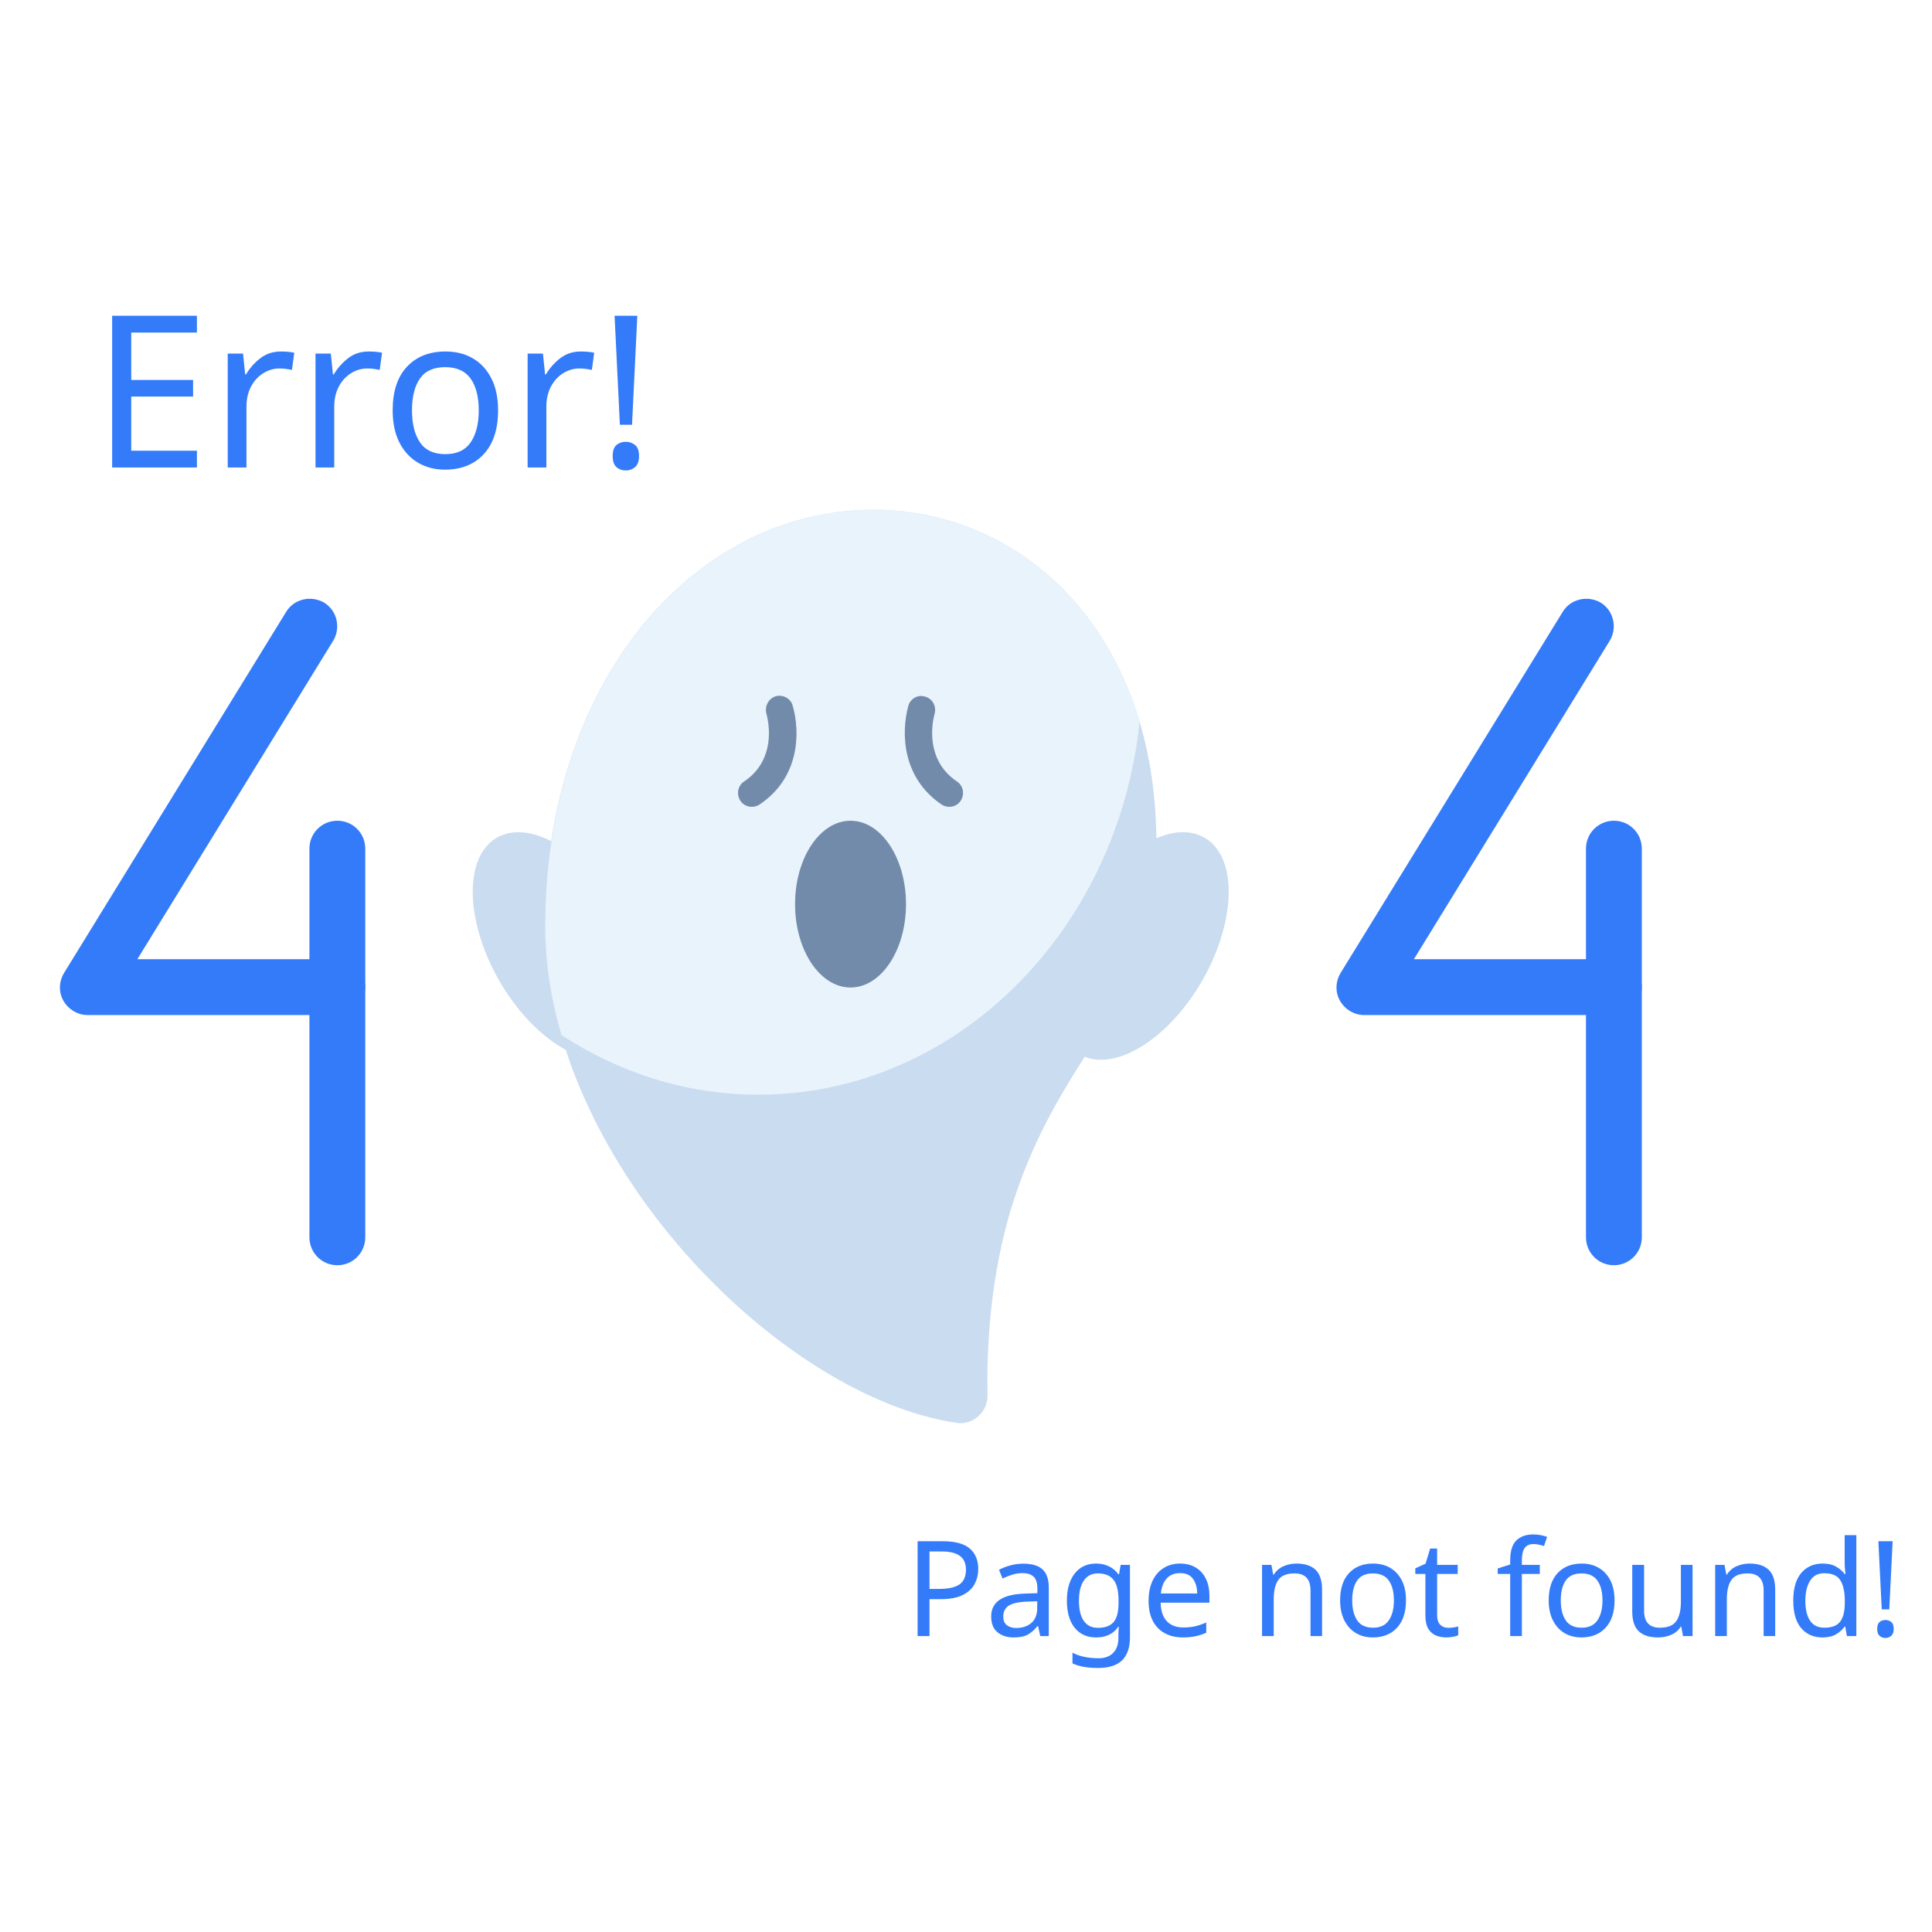
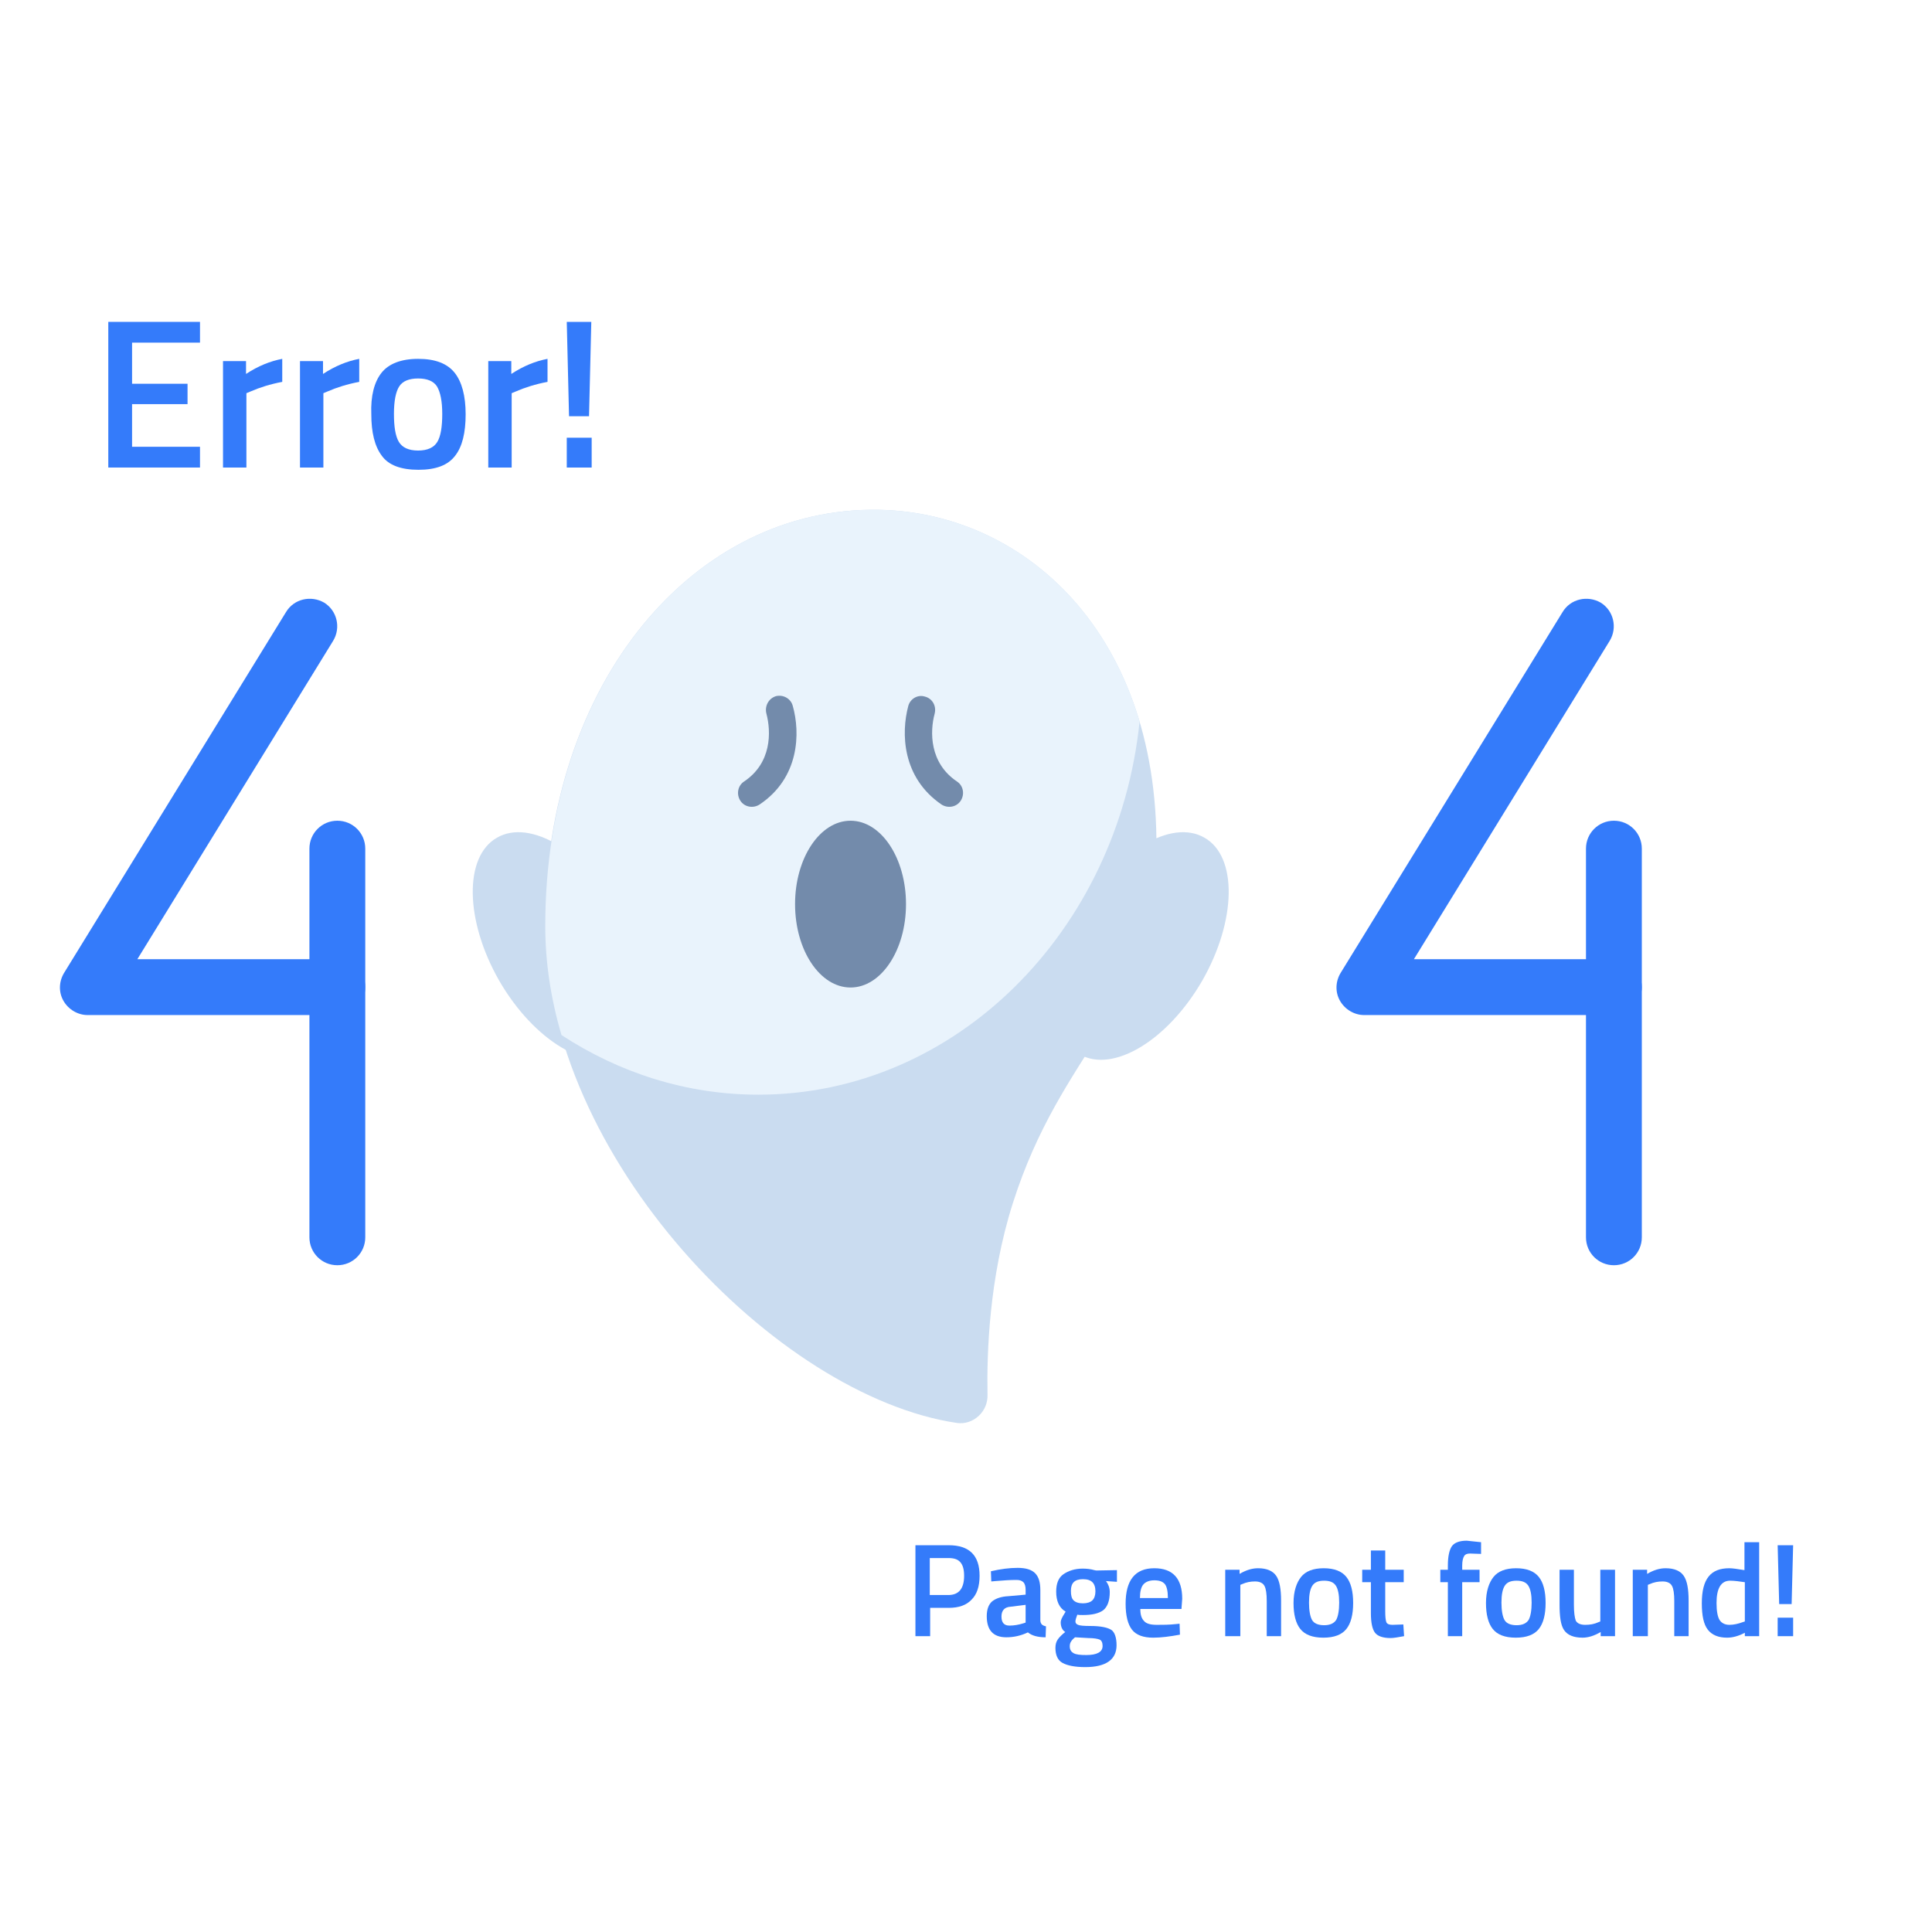
<svg xmlns="http://www.w3.org/2000/svg" version="1.1" id="Layer_1" x="0px" y="0px" viewBox="0 0 512 512" style="enable-background:new 0 0 512 512;" xml:space="preserve">
  <style type="text/css">
	.st0{fill:#347BFA;}
	.st1{fill:#CADCF0;}
	.st2{fill:#E9F3FC;}
	.st3{fill:#738BAB;}
- 	.st4{font-family:'TitilliumWeb-SemiBold';}
- 	.st5{font-size:56.326px;}
- 	.st6{font-size:35.204px;}
+ 	.st4{enable-background:new    ;}
</style>
  <g>
    <g id="Exp-2.-F">
      <g>
        <path class="st0" d="M75.8,162.2L17,257.8c-1.4,2.3-1.5,5.1-0.2,7.4s3.8,3.8,6.4,3.8h66.2c4.1,0,7.4-3.3,7.4-7.4     s-3.3-7.4-7.4-7.4h-53l51.9-84.4c2.1-3.5,1-8-2.4-10.1C82.4,157.7,77.9,158.7,75.8,162.2z" />
        <path class="st0" d="M82,224.9v103c0,4.1,3.3,7.4,7.4,7.4s7.4-3.3,7.4-7.4v-103c0-4.1-3.3-7.4-7.4-7.4S82,220.8,82,224.9z" />
        <path class="st0" d="M414.1,162.2l-58.8,95.6c-1.4,2.3-1.5,5.1-0.2,7.4s3.8,3.8,6.4,3.8h66.2c4.1,0,7.4-3.3,7.4-7.4     s-3.3-7.4-7.4-7.4h-53l51.9-84.4c2.1-3.5,1-8-2.4-10.1C420.7,157.7,416.2,158.7,414.1,162.2L414.1,162.2z" />
        <path class="st0" d="M420.3,224.9v103c0,4.1,3.3,7.4,7.4,7.4s7.4-3.3,7.4-7.4v-103c0-4.1-3.3-7.4-7.4-7.4     S420.3,220.8,420.3,224.9z" />
      </g>
      <path class="st1" d="M131.7,222c8.8-5.1,23.3,3.6,32.5,19.5s9.4,32.8,0.6,37.9c-8.8,5.1-23.3-3.6-32.5-19.5    C123.2,244,122.9,227,131.7,222z" />
      <path class="st1" d="M319.2,222c-8.8-5.1-23.3,3.6-32.5,19.5s-9.4,32.8-0.6,37.9s23.3-3.6,32.5-19.5C327.7,244,328,227,319.2,222z    " />
      <path class="st1" d="M232.8,135.1c39.7,0.7,76.5,34.6,73.5,95.6c-1.8,37.4-25,47.6-37.9,88.2c-6.3,19.8-6.9,39.8-6.7,50.6    c0.1,2.1-0.7,4.2-2.3,5.7c-1.6,1.5-3.7,2.2-5.8,1.9c-47.8-7.1-109.2-70.5-109.2-131.8C144.5,180.5,184.1,134.3,232.8,135.1    L232.8,135.1z" />
      <path class="st2" d="M148.8,274.3c-2.8-9.5-4.3-19.2-4.3-28.9c0-64.9,39.6-111.1,88.3-110.3c30.1,0.5,58.5,20.1,69.2,56.1    c-5.7,55.6-48.8,98.9-101,98.9C181.9,290.1,164.1,284.3,148.8,274.3z" />
      <ellipse class="st3" cx="225.4" cy="239.6" rx="14.7" ry="22.1" />
      <path class="st3" d="M203.1,189.1c1.3,4.9,1.4,13.1-5.9,18c-1.7,1.1-2.1,3.4-1,5.1c1.1,1.7,3.4,2.1,5.1,1    c10.6-7.1,10.8-19,8.8-26.1c-0.5-2-2.6-3.1-4.5-2.6C203.7,185.1,202.6,187.1,203.1,189.1L203.1,189.1z" />
      <path class="st3" d="M240.7,187.1c-1.9,7.1-1.7,18.9,8.8,26.1c1.7,1.1,4,0.7,5.1-1s0.7-4-1-5.1c-7.3-4.9-7.2-13.2-5.9-18    c0.5-2-0.6-4-2.6-4.5C243.2,184,241.2,185.2,240.7,187.1L240.7,187.1z" />
    </g>
  </g>
-   <text transform="matrix(1 0 0 1 24.251 123.897)" class="st0 st4 st5">Error!</text>
-   <text transform="matrix(1 0 0 1 239.749 433.5781)" class="st0 st4 st6">Page not found!</text>
+   <g class="st4">
+     <path class="st0" d="M28.7,123.9V85.3H53v5.5H35v10.9h14.7v5.4H35v11.3H53v5.5H28.7z" />
+     <path class="st0" d="M59.1,123.9V95.7h6.1v3.4c3.2-2.1,6.4-3.4,9.6-4v6.1c-3.2,0.6-6,1.5-8.3,2.5l-1.2,0.5v19.7H59.1z" />
+     <path class="st0" d="M79.5,123.9V95.7h6.1v3.4c3.2-2.1,6.4-3.4,9.6-4v6.1c-3.2,0.6-6,1.5-8.3,2.5l-1.2,0.5v19.7H79.5z" />
+     <path class="st0" d="M101.1,98.8c1.9-2.4,5.2-3.7,9.7-3.7c4.5,0,7.7,1.2,9.7,3.7c1.9,2.4,2.9,6.1,2.9,11c0,4.9-0.9,8.6-2.8,11   c-1.9,2.5-5.1,3.7-9.7,3.7c-4.6,0-7.9-1.2-9.7-3.7c-1.9-2.5-2.8-6.2-2.8-11C98.2,104.9,99.2,101.2,101.1,98.8z M105.7,117.1   c0.9,1.5,2.6,2.3,5.1,2.3c2.5,0,4.2-0.8,5.1-2.3c0.9-1.5,1.3-4,1.3-7.4c0-3.4-0.5-5.8-1.4-7.3c-0.9-1.4-2.6-2.1-5-2.1   c-2.4,0-4.1,0.7-5,2.1c-0.9,1.4-1.4,3.8-1.4,7.3C104.4,113.1,104.8,115.6,105.7,117.1z" />
+     <path class="st0" d="M129.4,123.9V95.7h6.1v3.4c3.2-2.1,6.4-3.4,9.6-4v6.1c-3.2,0.6-6,1.5-8.3,2.5l-1.2,0.5v19.7H129.4z" />
+     <path class="st0" d="M150.2,123.9V116h6.6v7.9H150.2z M150.8,110.3l-0.6-25h6.5l-0.6,25H150.8z" />
+   </g>
+   <g class="st4">
+     <path class="st0" d="M251.4,426.1h-4.9v7.5h-3.9v-24.1h8.8c5.5,0,8.2,2.7,8.2,8.1c0,2.8-0.7,4.9-2.1,6.3   C256.1,425.4,254.1,426.1,251.4,426.1z M246.4,422.7h4.9c2.8,0,4.2-1.7,4.2-5.1c0-1.6-0.3-2.8-1-3.6c-0.7-0.8-1.7-1.1-3.2-1.1h-4.9   V422.7z" />
+     <path class="st0" d="M275.7,421.4v8c0,0.5,0.2,0.9,0.4,1.1c0.2,0.2,0.6,0.4,1.1,0.5l-0.1,2.9c-2,0-3.6-0.4-4.7-1.3   c-1.9,0.9-3.8,1.3-5.7,1.3c-3.5,0-5.2-1.9-5.2-5.6c0-1.8,0.5-3.1,1.4-3.9c1-0.8,2.4-1.3,4.4-1.4l4.5-0.4v-1.3c0-0.9-0.2-1.6-0.6-2   c-0.4-0.4-1-0.6-1.8-0.6c-1.5,0-3.4,0.1-5.6,0.3l-1.1,0.1l-0.1-2.7c2.6-0.6,4.9-0.9,7.1-0.9s3.7,0.5,4.6,1.4   C275.3,417.9,275.7,419.4,275.7,421.4z M267.8,425.8c-1.6,0.1-2.4,1-2.4,2.6s0.7,2.4,2.1,2.4c1.2,0,2.4-0.2,3.7-0.6l0.6-0.2v-4.7   L267.8,425.8z" />
+     <path class="st0" d="M295.9,436c0,3.8-2.8,5.8-8.3,5.8c-2.7,0-4.7-0.4-6-1.1c-1.3-0.7-1.9-2.1-1.9-4c0-0.9,0.2-1.6,0.6-2.2   c0.4-0.6,1.1-1.3,2-2c-0.8-0.5-1.2-1.4-1.2-2.6c0-0.5,0.3-1.2,1-2.3l0.3-0.5c-1.7-1-2.5-2.8-2.5-5.3c0-2.1,0.6-3.7,1.9-4.6   s3-1.5,5.1-1.5c1,0,2.1,0.1,3.1,0.4l0.5,0.1l5.5-0.1v3.1l-2.9-0.2c0.6,0.8,1,1.8,1,2.9c0,2.3-0.6,3.9-1.7,4.8   c-1.2,0.9-3,1.3-5.4,1.3c-0.6,0-1.1,0-1.5-0.1c-0.3,0.8-0.5,1.4-0.5,1.8c0,0.4,0.2,0.7,0.7,0.9c0.4,0.2,1.5,0.3,3.2,0.3   c2.8,0,4.7,0.4,5.7,1.1C295.4,432.6,295.9,434,295.9,436z M283.5,436.3c0,0.8,0.3,1.4,1,1.8c0.7,0.4,1.8,0.5,3.4,0.5   c2.8,0,4.3-0.8,4.3-2.4c0-0.9-0.3-1.5-0.8-1.7c-0.5-0.2-1.5-0.4-3-0.4l-3.5-0.2c-0.5,0.4-0.9,0.8-1.1,1.2   C283.6,435.4,283.5,435.8,283.5,436.3z M284.5,424.1c0.5,0.5,1.3,0.8,2.5,0.8c1.1,0,2-0.3,2.5-0.8s0.8-1.3,0.8-2.4   c0-1.1-0.3-1.9-0.8-2.4c-0.5-0.5-1.3-0.8-2.5-0.8c-2.2,0-3.2,1-3.2,3.1C283.8,422.8,284,423.6,284.5,424.1z" />
+     <path class="st0" d="M311.6,430.4l1-0.1l0.1,2.9c-2.7,0.5-5,0.8-7.1,0.8c-2.6,0-4.5-0.7-5.6-2.1c-1.1-1.4-1.7-3.7-1.7-6.9   c0-6.2,2.5-9.4,7.6-9.4c4.9,0,7.4,2.7,7.4,8.1l-0.2,2.7h-10.9c0,1.5,0.3,2.5,1,3.2c0.6,0.7,1.7,1,3.4,1   C308.1,430.6,309.8,430.6,311.6,430.4z M309.5,423.4c0-1.7-0.3-3-0.8-3.6c-0.6-0.7-1.5-1-2.8-1s-2.3,0.4-2.9,1.1s-0.9,1.9-0.9,3.6   H309.5z" />
+     <path class="st0" d="M328.5,433.6h-3.8V416h3.8v1.1c1.7-1,3.3-1.5,4.9-1.5c2.3,0,3.9,0.7,4.8,2s1.3,3.5,1.3,6.6v9.4h-3.8v-9.3   c0-1.9-0.2-3.3-0.6-4c-0.4-0.8-1.3-1.2-2.5-1.2c-1.2,0-2.3,0.2-3.4,0.7l-0.5,0.2V433.6z" />
+     <path class="st0" d="M344.8,417.9c1.2-1.5,3.2-2.3,6-2.3s4.8,0.8,6,2.3c1.2,1.5,1.8,3.8,1.8,6.9s-0.6,5.4-1.8,6.9   c-1.2,1.5-3.2,2.3-6.1,2.3s-4.9-0.8-6.1-2.3c-1.2-1.5-1.8-3.8-1.8-6.9S343.6,419.4,344.8,417.9z M347.7,429.3   c0.5,0.9,1.6,1.4,3.2,1.4s2.6-0.5,3.2-1.4c0.5-0.9,0.8-2.5,0.8-4.6s-0.3-3.6-0.9-4.5c-0.6-0.9-1.6-1.3-3.1-1.3s-2.5,0.4-3.1,1.3   c-0.6,0.9-0.9,2.4-0.9,4.5S347.2,428.4,347.7,429.3z" />
+     <path class="st0" d="M372,419.3h-4.9v7.7c0,1.4,0.1,2.4,0.3,2.9c0.2,0.5,0.8,0.7,1.6,0.7l2.9-0.1l0.2,3.1c-1.6,0.3-2.8,0.5-3.6,0.5   c-2,0-3.4-0.5-4.1-1.4c-0.7-0.9-1.1-2.6-1.1-5.2v-8.2h-2.3V416h2.3v-5.1h3.8v5.1h4.9V419.3z" />
+     <path class="st0" d="M387.5,419.3v14.3h-3.8v-14.3h-2V416h2v-1.1c0-2.5,0.4-4.2,1.1-5.2c0.7-0.9,2-1.4,3.9-1.4l3.8,0.4l0,3.1   c-1.2,0-2.1-0.1-2.9-0.1s-1.3,0.2-1.6,0.7c-0.3,0.5-0.5,1.3-0.5,2.5v1.1h4.6v3.3H387.5z" />
+     <path class="st0" d="M395.8,417.9c1.2-1.5,3.2-2.3,6-2.3s4.8,0.8,6,2.3c1.2,1.5,1.8,3.8,1.8,6.9s-0.6,5.4-1.8,6.9s-3.2,2.3-6.1,2.3   s-4.9-0.8-6.1-2.3s-1.8-3.8-1.8-6.9S394.6,419.4,395.8,417.9z M398.7,429.3c0.5,0.9,1.6,1.4,3.2,1.4c1.6,0,2.6-0.5,3.2-1.4   c0.5-0.9,0.8-2.5,0.8-4.6s-0.3-3.6-0.9-4.5c-0.6-0.9-1.6-1.3-3.1-1.3c-1.5,0-2.5,0.4-3.1,1.3c-0.6,0.9-0.9,2.4-0.9,4.5   S398.2,428.4,398.7,429.3z" />
+     <path class="st0" d="M424.2,416h3.8v17.6h-3.8v-1.1c-1.7,1-3.3,1.5-4.8,1.5c-2.4,0-4-0.7-4.9-2s-1.2-3.6-1.2-6.8V416h3.8v9.2   c0,2.1,0.2,3.5,0.5,4.3c0.4,0.7,1.2,1.1,2.5,1.1c1.3,0,2.4-0.2,3.5-0.7l0.5-0.2V416z" />
+     <path class="st0" d="M436.5,433.6h-3.8V416h3.8v1.1c1.7-1,3.3-1.5,4.9-1.5c2.3,0,3.9,0.7,4.8,2s1.3,3.5,1.3,6.6v9.4h-3.8v-9.3   c0-1.9-0.2-3.3-0.6-4c-0.4-0.8-1.3-1.2-2.5-1.2c-1.2,0-2.3,0.2-3.4,0.7l-0.5,0.2V433.6z" />
+     <path class="st0" d="M466.2,408.7v24.9h-3.8v-0.9c-1.7,0.9-3.3,1.3-4.7,1.3c-2.3,0-4-0.7-5.1-2.1c-1.1-1.4-1.6-3.7-1.6-7   c0-3.3,0.6-5.6,1.8-7.1s3-2.2,5.5-2.2c0.8,0,2.2,0.2,4,0.5v-7.4H466.2z M461.8,429.9l0.6-0.2v-10.4c-1.4-0.2-2.7-0.4-3.9-0.4   c-2.4,0-3.6,2-3.6,5.9c0,2.2,0.3,3.7,0.8,4.5s1.4,1.3,2.6,1.3S460.7,430.3,461.8,429.9z" />
+     <path class="st0" d="M471.1,433.6v-4.9h4.1v4.9H471.1z M471.5,425.1l-0.4-15.6h4.1l-0.4,15.6H471.5z" />
+   </g>
</svg>
